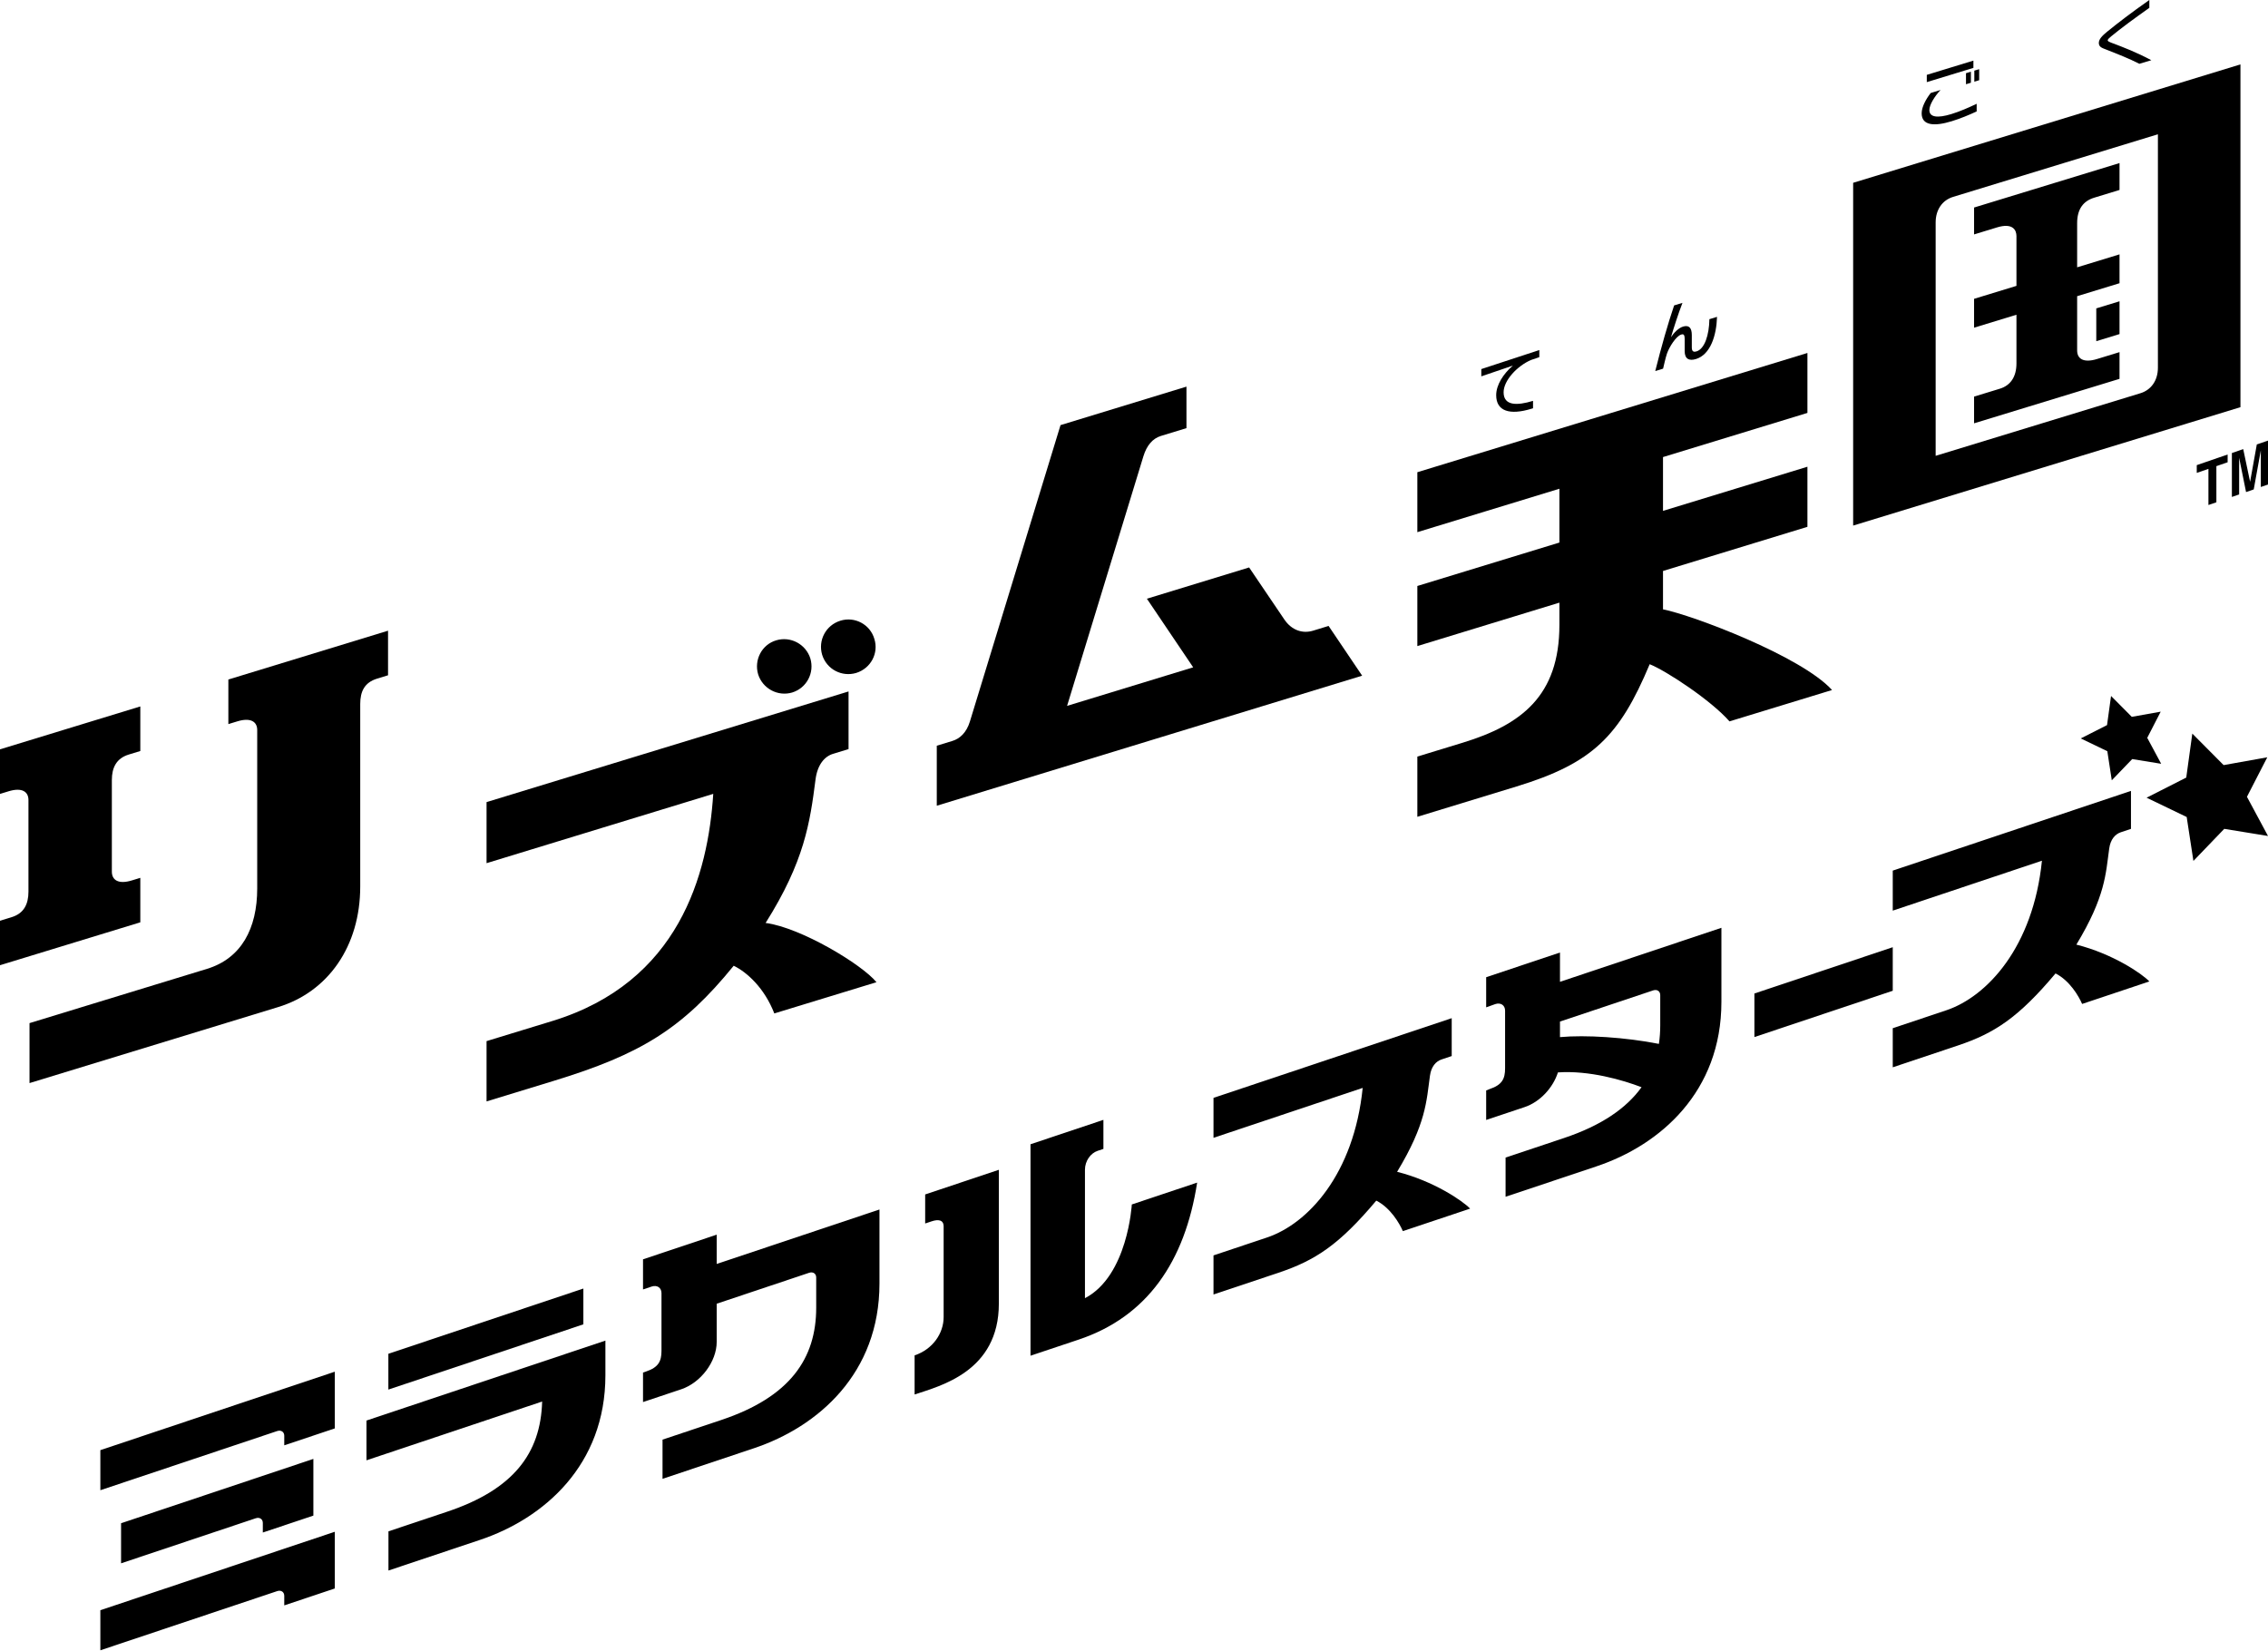
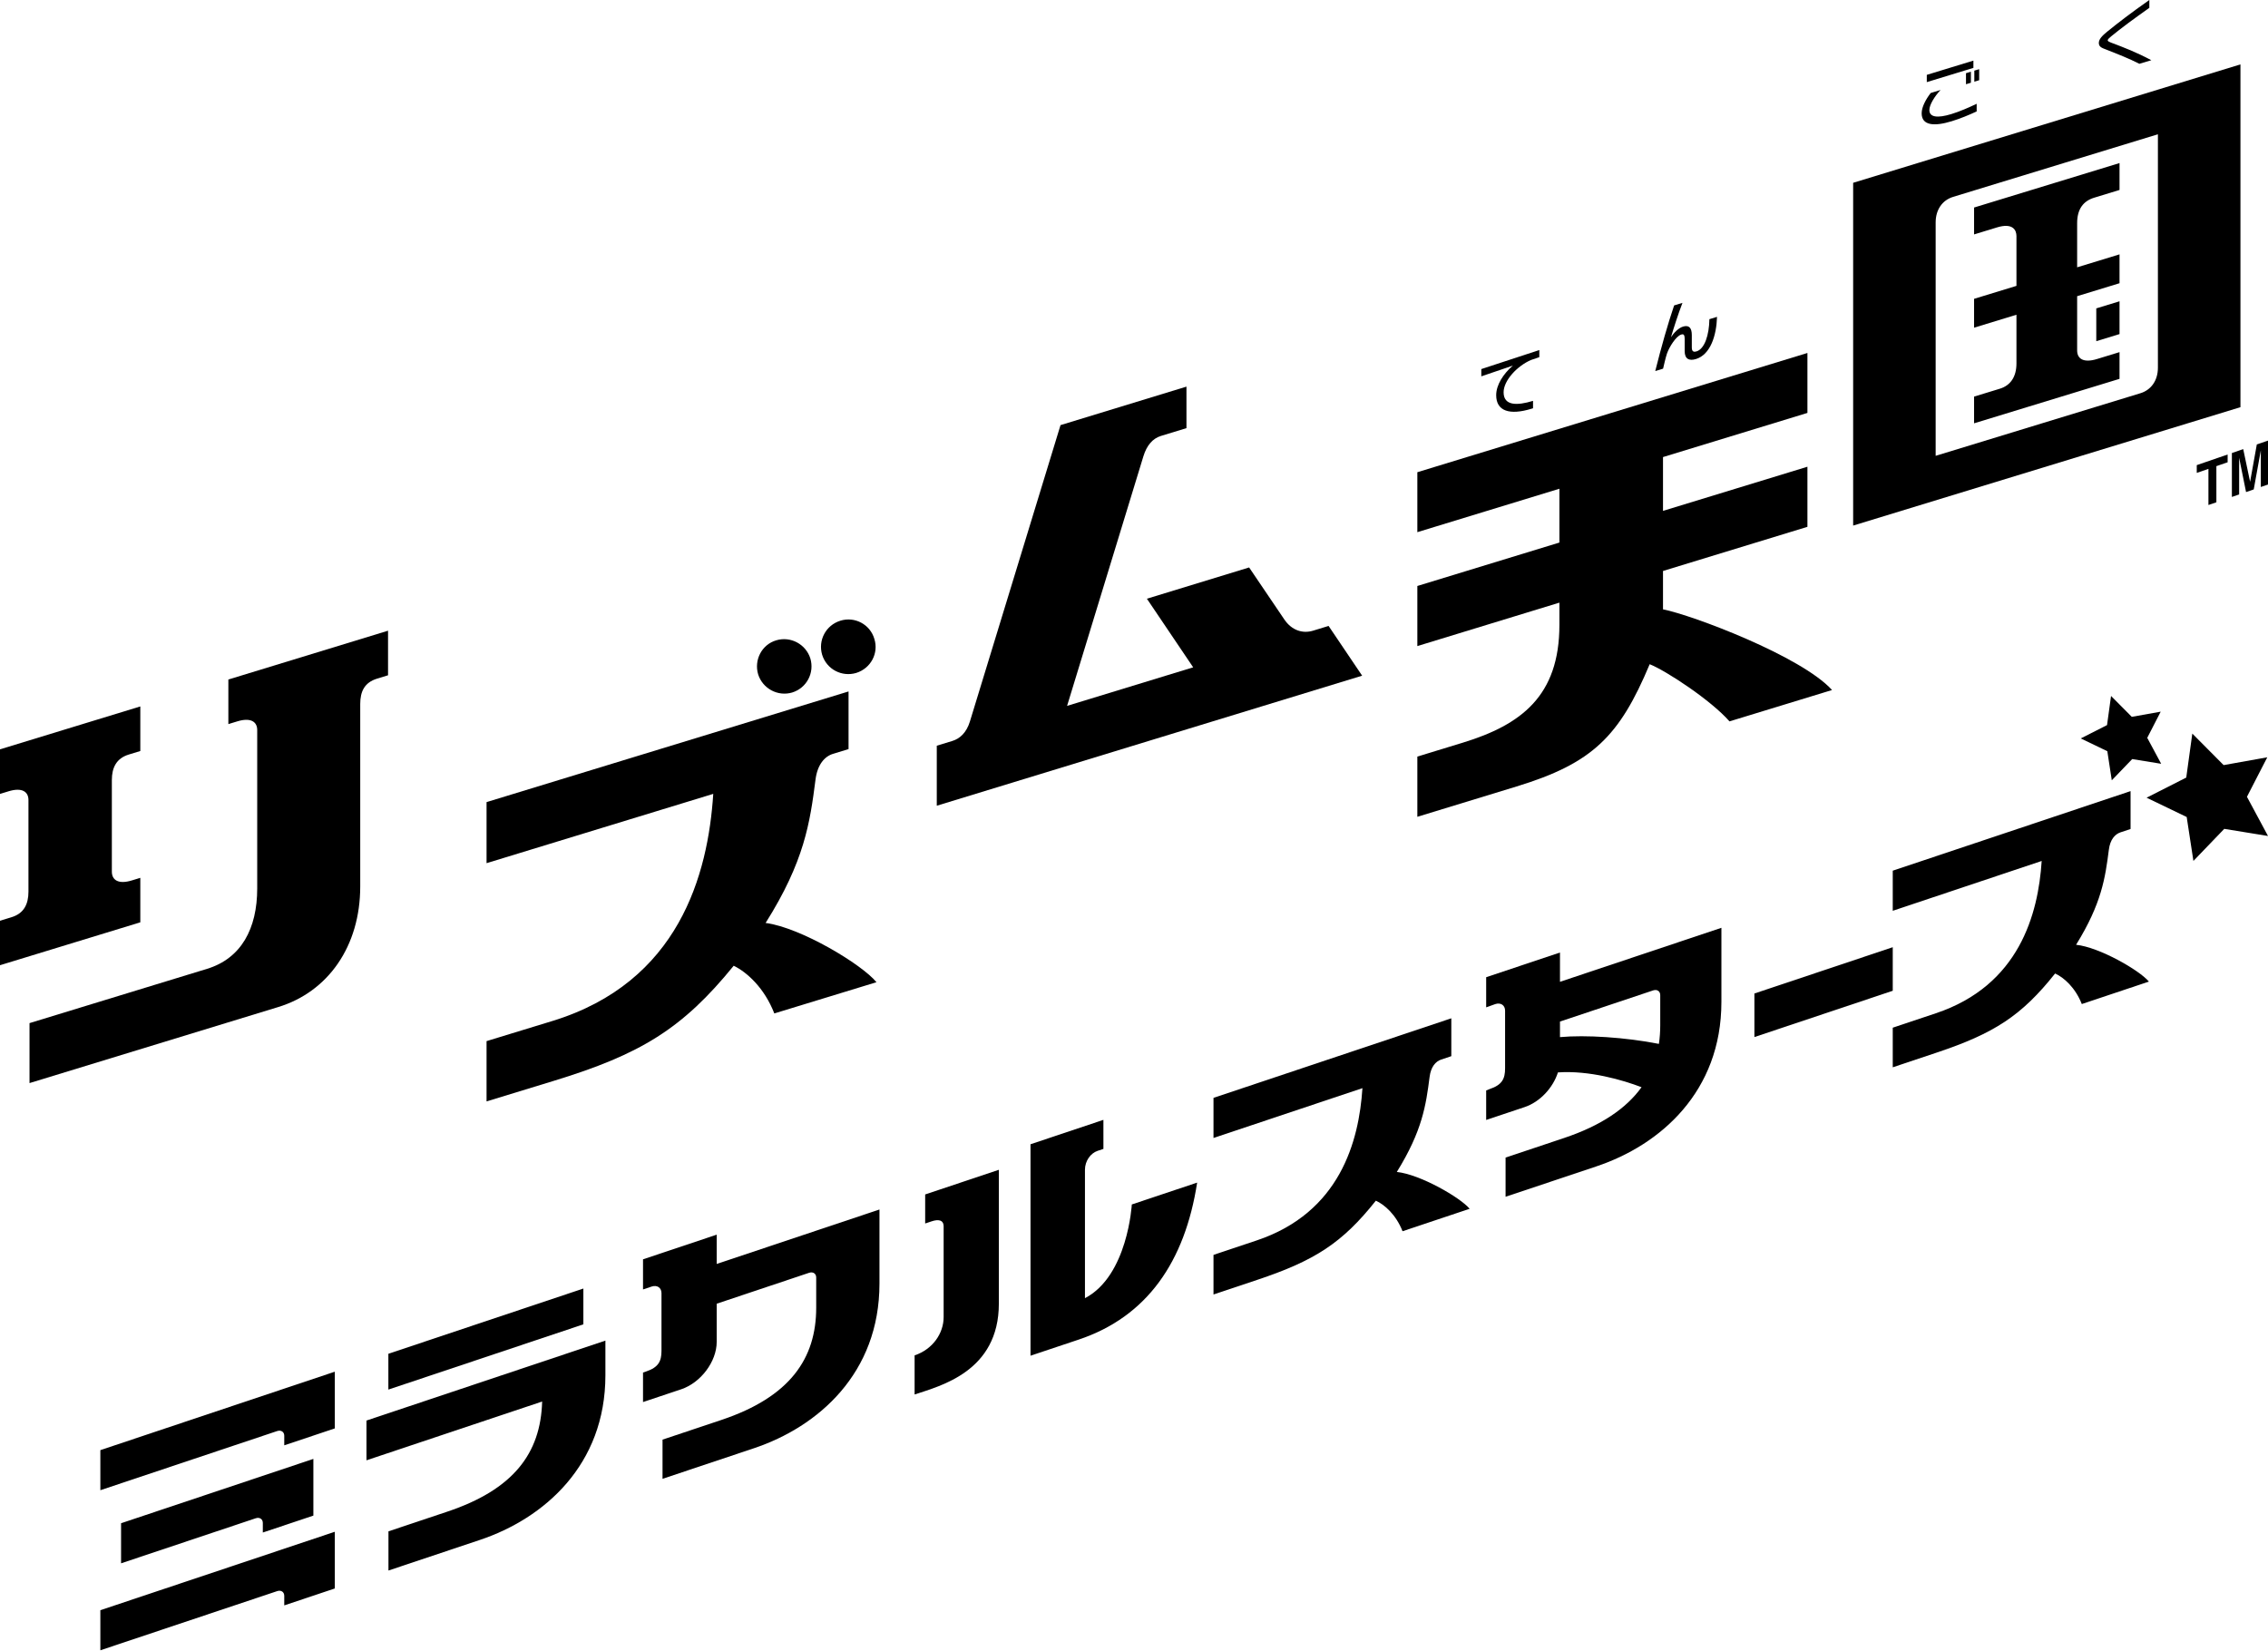
- <svg xmlns="http://www.w3.org/2000/svg" version="1.1" id="svg2" width="666.667" height="485.123" viewBox="0 0 666.667 485.123">
-   <defs id="defs6">
+ <svg xmlns="http://www.w3.org/2000/svg" version="1.1" id="svg1" width="666.667" height="485.123" viewBox="0 0 666.667 485.123">
+   <defs id="defs1">
+     <clipPath clipPathUnits="userSpaceOnUse" id="clipPath2">
+       <path d="M 0,363.842 H 500 V 0 H 0 Z" transform="translate(-473.3774,-201.1708)" id="path2" />
+     </clipPath>
+     <clipPath clipPathUnits="userSpaceOnUse" id="clipPath4">
+       <path d="M 0,363.842 H 500 V 0 H 0 Z" transform="translate(-386.7729,-144.8027)" id="path4" />
+     </clipPath>
+     <clipPath clipPathUnits="userSpaceOnUse" id="clipPath6">
+       <path d="M 0,363.842 H 500 V 0 H 0 Z" transform="translate(-343.9106,-135.1864)" id="path6" />
+     </clipPath>
+     <clipPath clipPathUnits="userSpaceOnUse" id="clipPath8">
+       <path d="M 0,363.842 H 500 V 0 H 0 Z" transform="translate(-307.9409,-105.4579)" id="path8" />
+     </clipPath>
+     <clipPath clipPathUnits="userSpaceOnUse" id="clipPath10">
+       <path d="M 0,363.842 H 500 V 0 H 0 Z" transform="translate(-249.5176,-98.291)" id="path10" />
+     </clipPath>
+     <clipPath clipPathUnits="userSpaceOnUse" id="clipPath12">
+       <path d="M 0,363.842 H 500 V 0 H 0 Z" transform="translate(-158.0024,-85.1757)" id="path12" />
+     </clipPath>
+     <clipPath clipPathUnits="userSpaceOnUse" id="clipPath14">
+       <path d="M 0,363.842 H 500 V 0 H 0 Z" transform="translate(-133.4663,-60.6288)" id="path14" />
+     </clipPath>
    <clipPath clipPathUnits="userSpaceOnUse" id="clipPath16">
-       <path d="M 0,363.842 H 500 V 0 H 0 Z" id="path14" />
+       <path d="M 0,363.842 H 500 V 0 H 0 Z" transform="translate(-26.6909,-28.0087)" id="path16" />
+     </clipPath>
+     <clipPath clipPathUnits="userSpaceOnUse" id="clipPath18">
+       <path d="M 0,363.842 H 500 V 0 H 0 Z" transform="translate(-475.73,-334.2382)" id="path18" />
+     </clipPath>
+     <clipPath clipPathUnits="userSpaceOnUse" id="clipPath20">
+       <path d="M 0,363.842 H 500 V 0 H 0 Z" transform="translate(-465.3403,-354.4687)" id="path20" />
+     </clipPath>
+     <clipPath clipPathUnits="userSpaceOnUse" id="clipPath22">
+       <path d="M 0,363.842 H 500 V 0 H 0 Z" transform="translate(-435.2563,-348.2665)" id="path22" />
+     </clipPath>
+     <clipPath clipPathUnits="userSpaceOnUse" id="clipPath24">
+       <path d="M 0,363.842 H 500 V 0 H 0 Z" transform="translate(-366.6235,-229.498)" id="path24" />
+     </clipPath>
+     <clipPath clipPathUnits="userSpaceOnUse" id="clipPath26">
+       <path d="M 0,363.842 H 500 V 0 H 0 Z" transform="translate(-376.8521,-293.4706)" id="path26" />
+     </clipPath>
+     <clipPath clipPathUnits="userSpaceOnUse" id="clipPath28">
+       <path d="M 0,363.842 H 500 V 0 H 0 Z" transform="translate(-337.5317,-284.477)" id="path28" />
+     </clipPath>
+     <clipPath clipPathUnits="userSpaceOnUse" id="clipPath30">
+       <path d="M 0,363.842 H 500 V 0 H 0 Z" transform="translate(-292.8989,-225.8412)" id="path30" />
+     </clipPath>
+     <clipPath clipPathUnits="userSpaceOnUse" id="clipPath32">
+       <path d="M 0,363.842 H 500 V 0 H 0 Z" transform="translate(-168.7847,-160.3573)" id="path32" />
+     </clipPath>
+     <clipPath clipPathUnits="userSpaceOnUse" id="clipPath34">
+       <path d="M 0,363.842 H 500 V 0 H 0 Z" transform="translate(-50.3437,-214.0263)" id="path34" />
+     </clipPath>
+     <clipPath clipPathUnits="userSpaceOnUse" id="clipPath36">
+       <path d="M 0,363.842 H 500 V 0 H 0 Z" transform="translate(-497.5327,-265.853)" id="path36" />
    </clipPath>
  </defs>
-   <g id="g8" transform="matrix(1.333333,0,0,-1.333333,0,485.1227)">
-     <g id="g10">
-       <g id="g12" clip-path="url(#clipPath16)">
-         <g id="g18" transform="translate(457.7534,155.581)">
-           <path d="m 0,0 c 6.424,10.633 6.465,15.615 7.241,21.179 0.279,2.066 1.346,3.184 2.553,3.589 l 2.244,0.751 v 8.369 L -40.479,16.315 V 7.492 L -7.59,18.497 C -9.51,-0.491 -19.645,-11.459 -28.704,-14.49 l -11.775,-3.941 v -8.619 l 14.349,4.803 c 8.094,2.708 13.361,6.164 21.54,15.893 3.151,-1.6 5.125,-5.038 5.859,-6.727 l 14.822,4.96 C 14.511,-6.434 8.035,-2.02 0,0 m 15.624,45.59 2.968,5.767 -6.373,-1.139 -4.573,4.6 -0.885,-6.422 -5.79,-2.939 5.854,-2.818 0.982,-6.414 4.505,4.682 6.385,-1.039 z m 26.623,-21.639 -9.643,1.569 -6.8,-7.07 -1.482,9.684 -8.84,4.255 8.743,4.439 1.337,9.695 6.904,-6.946 9.621,1.721 -4.482,-8.708 z" style="fill:#000000;fill-opacity:1;fill-rule:nonzero;stroke:none" id="path20" />
-         </g>
-         <g id="g22" transform="translate(386.7729,144.8027)">
-           <path d="M 0,0 V -9.603 L 30.501,0.604 v 9.601 z" style="fill:#000000;fill-opacity:1;fill-rule:nonzero;stroke:none" id="path24" />
-         </g>
-         <g id="g26" transform="translate(343.9106,135.1864)">
-           <path d="m 0,0 v 3.427 l 20.548,6.876 c 0.859,0.287 1.556,-0.18 1.556,-1.044 V 2.605 c 0,-1.407 -0.097,-2.773 -0.296,-4.097 C 14.414,-0.028 5.599,0.514 0,0 M 0,12.192 V 18.65 L -16.271,13.206 V 6.563 l 2.005,0.718 c 1.196,0.401 2.165,-0.25 2.165,-1.451 V -6.878 c 0,-2.295 -0.636,-3.648 -3.42,-4.58 l -0.75,-0.298 v -6.508 l 8.49,2.841 c 3.378,1.13 6.252,4.256 7.328,7.64 6.886,0.481 14.285,-1.67 18.433,-3.26 -3.36,-4.677 -8.897,-8.464 -17.071,-11.198 l -12.902,-4.318 v -8.639 l 20.047,6.707 c 14.092,4.716 27.535,16.47 27.535,36.255 v 16.337 z" style="fill:#000000;fill-opacity:1;fill-rule:nonzero;stroke:none" id="path28" />
-         </g>
-         <g id="g30" transform="translate(308.0054,105.4921)">
-           <path d="m 0,0 c 6.424,10.633 6.465,15.616 7.241,21.179 0.28,2.066 1.346,3.185 2.553,3.589 l 2.244,0.751 v 8.353 L -40.479,16.301 V 7.492 L -7.59,18.497 C -9.51,-0.491 -19.645,-11.459 -28.704,-14.49 l -11.775,-3.94 v -8.619 l 14.35,4.801 c 8.094,2.709 13.36,6.165 21.539,15.894 3.152,-1.6 5.125,-5.038 5.859,-6.726 l 14.822,4.959 C 14.511,-6.434 8.036,-2.02 0,0" style="fill:#000000;fill-opacity:1;fill-rule:nonzero;stroke:none" id="path32" />
-         </g>
-         <g id="g34" transform="translate(249.5176,98.291)">
-           <path d="M 0,0 C 0,0 -0.878,-15.739 -10.33,-20.662 V 7.646 c 0,1.955 1.245,3.66 2.781,4.173 l 1.289,0.431 -0.001,6.402 -16.072,-5.378 v -46.62 l 10.635,3.558 c 15.076,5.045 23.413,17.197 26.101,34.607 z m -29.313,7.643 v -29.507 c 0,-14.958 -12.886,-18.129 -18.572,-20.032 v 8.625 c 4.04,1.352 6.401,4.896 6.401,8.442 v 19.975 c 0,1.473 -1.183,1.625 -2.66,1.131 l -1.412,-0.472 v 6.403 z" style="fill:#000000;fill-opacity:1;fill-rule:nonzero;stroke:none" id="path36" />
-         </g>
-         <g id="g38" transform="translate(158.0024,85.1757)">
-           <path d="M 0,0 V 6.457 L -16.243,1.022 V -5.62 l 1.897,0.635 c 1.201,0.402 2.175,-0.246 2.175,-1.448 v -12.709 c 0,-2.295 -0.64,-3.649 -3.436,-4.585 l -0.636,-0.212 v -6.508 l 8.422,2.818 C -3.501,-26.185 0,-21.511 0,-17.191 v 8.424 l 20.373,6.818 c 0.864,0.289 1.564,-0.178 1.564,-1.041 v -6.654 c 0,-11.193 -5.762,-19.683 -20.911,-24.752 l -12.968,-4.338 v -8.641 l 20.149,6.742 c 14.165,4.739 27.677,16.517 27.677,36.302 v 16.337 z" style="fill:#000000;fill-opacity:1;fill-rule:nonzero;stroke:none" id="path40" />
-         </g>
-         <g id="g42" transform="translate(133.4663,60.6288)">
-           <path d="M 0,0 V 7.646 L -52.674,-9.978 v -8.766 l 38.727,12.958 c -0.315,-11.494 -6.42,-19.43 -20.911,-24.279 l -12.969,-4.339 v -8.64 l 20.15,6.742 C -13.513,-31.562 0,-19.786 0,0 M -4.858,11.233 -47.847,-3.15 v 7.892 l 42.989,14.384 z" style="fill:#000000;fill-opacity:1;fill-rule:nonzero;stroke:none" id="path44" />
-         </g>
-         <g id="g46" transform="translate(26.6909,28.0087)">
-           <path d="M 0,0 V -8.835 L 29.686,1.098 C 30.55,1.387 31.25,0.921 31.25,0.057 v -2.103 l 11.145,3.729 v 12.503 z m -4.567,-19.174 v -8.835 l 38.978,13.042 c 0.864,0.289 1.565,-0.177 1.565,-1.041 v -2.102 l 11.144,3.728 V -1.88 Z M 47.12,33.412 V 20.909 L 35.976,17.181 v 2.102 c 0,0.864 -0.701,1.33 -1.565,1.041 L -4.567,7.282 v 8.835 z" style="fill:#000000;fill-opacity:1;fill-rule:nonzero;stroke:none" id="path48" />
-         </g>
-         <g id="g50" transform="translate(475.73,334.2382)">
-           <path d="m 0,0 -45.126,-13.796 c -2.427,-0.734 -3.873,-2.861 -3.872,-5.644 v -51.454 l 45.125,13.796 C -1.628,-56.425 0,-54.434 0,-51.454 Z m 18.196,15.405 v -75.573 l -85.383,-26.104 v 75.573 z m -26.659,-63.437 -4.985,-1.525 c -2.912,-0.89 -4.358,0.022 -4.358,1.905 v 11.956 l 9.343,2.857 v 6.363 l -9.343,-2.856 v 9.739 c 0,3.091 1.353,4.874 3.744,5.605 l 5.599,1.712 v 5.928 l -32.064,-9.802 v -5.929 l 5.048,1.543 c 3.528,1.079 4.294,-0.636 4.294,-1.91 v -10.976 l -9.342,-2.857 v -6.363 l 9.342,2.856 v -10.719 c 0,-3.05 -1.37,-4.893 -3.681,-5.599 l -5.661,-1.731 v -5.89 l 32.064,9.804 z m -5.124,2.414 v 7.231 l 5.124,1.566 v -7.23 z" style="fill:#000000;fill-opacity:1;fill-rule:nonzero;stroke:none" id="path52" />
-         </g>
-         <g id="g54" transform="translate(465.3403,354.4687)">
-           <path d="m 0,0 c -0.33,0.139 -0.676,0.273 -0.676,0.498 0,0.192 0.3,0.492 0.755,0.855 2.2,1.81 5.058,3.917 8.419,6.291 v 1.73 C 4.446,6.533 1.604,4.334 -0.722,2.454 -1.932,1.476 -2.638,0.715 -2.638,-0.102 c 0,-0.961 0.877,-1.141 1.727,-1.491 2.451,-0.964 4.996,-1.964 7.212,-3.097 l 2.637,0.791 C 5.687,-2.171 3.031,-1.14 0,0" style="fill:#000000;fill-opacity:1;fill-rule:nonzero;stroke:none" id="path56" />
-         </g>
-         <g id="g58" transform="translate(435.2563,348.2665)">
-           <path d="m 0,0 v -2.436 l 1.069,0.328 v 2.435 z m -9.911,-8.685 c 0,1.154 1.131,2.989 2.467,4.422 l -2.17,-0.663 c -1.051,-1.363 -1.995,-3.061 -1.995,-4.487 0,-2.691 2.75,-2.923 6.615,-1.741 1.916,0.586 3.802,1.37 5.513,2.165 v 1.682 c -1.822,-0.86 -3.612,-1.664 -5.592,-2.27 -3.017,-0.922 -4.838,-0.726 -4.838,0.892 M -0.202,2.212 -10.477,-0.929 V -2.531 L -0.202,0.61 Z m -1.635,-5.209 v 2.435 l 1.084,0.332 v -2.436 z" style="fill:#000000;fill-opacity:1;fill-rule:nonzero;stroke:none" id="path60" />
-         </g>
-         <g id="g62" transform="translate(366.6235,229.498)">
-           <path d="m 0,0 v 8.46 l 31.839,9.734 V 31.443 L 0,21.709 v 11.864 l 31.839,9.734 V 56.524 L -54.158,30.232 V 17.015 l 31.319,9.575 V 14.727 L -54.158,5.151 V -8.098 l 31.319,9.576 v -4.9 c 0,-15.689 -8.449,-22.037 -21.282,-25.97 l -10.037,-3.068 v -13.278 l 21.859,6.682 c 16.79,5.125 22.709,11.077 29.363,26.959 3.652,-1.451 13.571,-7.99 17.593,-12.602 l 22.609,6.912 C 30.501,-10.323 6.448,-1.263 0,0" style="fill:#000000;fill-opacity:1;fill-rule:nonzero;stroke:none" id="path64" />
-         </g>
-         <g id="g66" transform="translate(376.8521,293.4702)">
-           <path d="m 0,0 c -0.062,-3.51 -1.051,-6.553 -2.842,-7.1 -0.55,-0.169 -1.036,-0.108 -1.036,0.853 v 2.739 c 0,1.586 -0.614,2.279 -1.934,1.875 -0.99,-0.303 -2.01,-1.351 -2.656,-2.333 0.63,2.131 1.589,5.115 2.531,7.565 L -7.774,3.038 c -1.4,-4.112 -2.83,-9.163 -4.164,-14.473 l 1.728,0.529 c 0.205,0.88 0.535,2.342 0.848,3.302 0.504,1.468 2.01,3.867 3.143,4.213 0.501,0.154 0.768,0.042 0.768,-1.015 v -2.627 c 0,-1.762 1.005,-2.207 2.483,-1.755 3.203,0.979 4.524,5.179 4.649,9.302 z" style="fill:#000000;fill-opacity:1;fill-rule:nonzero;stroke:none" id="path68" />
-         </g>
-         <g id="g70" transform="translate(337.5317,284.477)">
-           <path d="m 0,0 1.824,0.622 v 1.569 l -12.789,-4.198 v -1.601 l 6.959,2.367 c -2.103,-1.812 -3.677,-4.248 -3.677,-6.522 0,-3.509 2.94,-4.468 7.762,-2.994 l 0.36,0.11 v 1.634 c -3.55,-1.086 -6.487,-1.102 -6.487,1.894 0,2.61 3.017,5.824 6.048,7.119" style="fill:#000000;fill-opacity:1;fill-rule:nonzero;stroke:none" id="path72" />
-         </g>
-         <g id="g74" transform="translate(292.8989,225.8412)">
-           <path d="m 0,0 -3.399,-1.04 c -2.225,-0.686 -4.674,-0.024 -6.363,2.473 l -7.756,11.459 -22.538,-6.891 10.204,-15.128 -27.799,-8.498 16.825,55.03 c 0.735,2.405 2.043,3.912 3.835,4.474 l 5.656,1.729 v 9.153 l -27.762,-8.487 -19.977,-65.343 c -0.774,-2.53 -2.27,-3.801 -3.863,-4.288 l -3.441,-1.052 V -39.64 l 93.776,28.671 z" style="fill:#000000;fill-opacity:1;fill-rule:nonzero;stroke:none" id="path76" />
-         </g>
-         <g id="g78" transform="translate(168.7847,160.3573)">
-           <path d="m 0,0 c 8.57,13.589 9.784,22.14 10.996,31.558 0.423,3.408 2.045,5.169 3.879,5.73 l 3.41,1.042 V 51.038 L -61.519,26.641 V 13.178 l 49.978,15.28 c -1.151,-17.761 -7.525,-41.531 -35.503,-50.085 l -14.475,-4.426 v -13.293 l 14.795,4.526 c 19.151,5.853 28.396,11.478 39.691,25.384 2.915,-1.416 6.768,-4.884 8.952,-10.514 l 22.523,6.886 C 21.272,-9.171 7.807,-1.03 0,0 m 5.861,50.807 c 3.218,1 4.942,4.349 4.004,7.506 -1,3.155 -4.35,4.942 -7.506,4.003 -3.218,-0.938 -4.942,-4.349 -4.005,-7.505 1,-3.157 4.351,-4.943 7.507,-4.004 m 6.603,8.318 c -0.938,3.155 0.786,6.505 4.004,7.505 3.156,1 6.568,-0.786 7.506,-4.004 1.001,-3.156 -0.786,-6.505 -4.004,-7.506 -3.156,-0.938 -6.506,0.786 -7.506,4.005" style="fill:#000000;fill-opacity:1;fill-rule:nonzero;stroke:none" id="path80" />
-         </g>
-         <g id="g82" transform="translate(50.3437,214.0263)">
-           <path d="m 0,0 v -9.828 l 1.964,0.6 c 2.957,0.904 4.398,-0.066 4.398,-1.913 V -46.05 c 0,-8.886 -3.521,-15.422 -11.043,-17.732 l -39.154,-11.971 v -13.222 l 54.753,16.741 c 11.085,3.349 18.154,13.448 18.154,26.611 v 40.222 c 0,2.78 0.947,4.751 3.723,5.599 l 2.409,0.737 v 9.828 z m -19.411,-53.532 -30.933,-9.456 v 9.807 l 2.546,0.779 c 2.739,0.838 3.727,2.894 3.727,5.635 v 20.204 c 0,1.845 -1.433,2.823 -4.394,1.917 l -1.879,-0.574 v 9.828 l 30.933,9.457 v -9.828 l -2.54,-0.776 c -2.747,-0.84 -3.733,-2.902 -3.733,-5.617 V -42.36 c 0,-1.858 1.447,-2.838 4.4,-1.936 l 1.873,0.572 z" style="fill:#000000;fill-opacity:1;fill-rule:nonzero;stroke:none" id="path84" />
-         </g>
-         <g id="g86" transform="translate(497.5327,265.853)">
-           <path d="m 0,0 -1.47,-8.187 -0.018,-0.006 -1.507,7.163 -2.5,-0.86 v -9.684 l 1.6,0.551 v 8.089 l 1.526,-7.565 1.692,0.582 1.563,8.627 v -8.089 l 1.582,0.544 v 9.684 z m -13.238,-4.559 6.806,2.342 v -1.712 l -2.48,-0.854 v -7.966 l -1.753,-0.603 v 7.967 l -2.573,-0.886 z" style="fill:#000000;fill-opacity:1;fill-rule:nonzero;stroke:none" id="path88" />
-         </g>
-       </g>
-     </g>
+   <g id="layer-MC0">
+     <path id="path1" d="m 0,0 2.968,5.768 -6.373,-1.14 -4.573,4.601 -0.885,-6.422 -5.79,-2.94 5.854,-2.818 0.982,-6.414 4.504,4.682 6.386,-1.039 z m 26.623,-21.639 -9.643,1.569 -6.8,-7.07 -1.482,9.684 -8.84,4.255 8.743,4.439 1.337,9.696 6.904,-6.947 9.621,1.721 L 21.981,-13 Z m -42.311,-23.986 c 5.629,9.09 6.427,14.73 7.223,20.941 0.278,2.247 1.344,3.435 2.549,3.838 l 2.239,0.749 v 8.349 L -56.104,-29.29 v -8.844 l 32.833,10.986 c -0.755,-11.69 -4.943,-27.427 -23.324,-33.577 l -9.509,-3.181 v -8.734 l 9.72,3.253 c 12.581,4.209 18.655,8.08 26.074,17.431 1.915,-0.875 4.448,-3.081 5.882,-6.738 l 14.797,4.951 c -2.083,2.497 -10.929,7.59 -16.057,8.118" style="fill:#000000;fill-opacity:1;fill-rule:nonzero;stroke:none" transform="matrix(1.333333,0,0,-1.333333,631.1699,216.8949)" clip-path="url(#clipPath2)" />
+     <path id="path3" d="M 0,0 V -9.603 L 30.501,0.604 v 9.601 z" style="fill:#000000;fill-opacity:1;fill-rule:nonzero;stroke:none" transform="matrix(1.333333,0,0,-1.333333,515.6972,292.0524)" clip-path="url(#clipPath4)" />
+     <path id="path5" d="m 0,0 v 3.427 l 20.548,6.876 c 0.859,0.287 1.556,-0.18 1.556,-1.044 V 2.605 c 0,-1.407 -0.097,-2.773 -0.296,-4.097 C 14.414,-0.028 5.599,0.514 0,0 M 0,12.192 V 18.65 L -16.271,13.206 V 6.563 l 2.005,0.718 c 1.196,0.401 2.165,-0.25 2.165,-1.451 V -6.878 c 0,-2.295 -0.636,-3.648 -3.42,-4.58 l -0.75,-0.298 v -6.508 l 8.49,2.841 c 3.378,1.13 6.252,4.256 7.328,7.64 6.886,0.481 14.285,-1.67 18.433,-3.26 -3.36,-4.677 -8.897,-8.463 -17.071,-11.198 l -12.902,-4.318 v -8.639 l 20.047,6.707 c 14.092,4.716 27.535,16.47 27.535,36.255 v 16.337 z" style="fill:#000000;fill-opacity:1;fill-rule:nonzero;stroke:none" transform="matrix(1.333333,0,0,-1.333333,458.5475,304.8741)" clip-path="url(#clipPath6)" />
+     <path id="path7" d="m 0,0 c 5.631,9.09 6.428,14.73 7.224,20.94 0.278,2.247 1.343,3.435 2.548,3.838 l 2.241,0.749 v 8.35 L -40.415,16.335 V 7.49 L -7.581,18.477 C -8.338,6.786 -12.525,-8.95 -30.906,-15.101 l -9.509,-3.181 v -8.733 l 9.72,3.253 c 12.581,4.209 18.655,8.079 26.075,17.43 1.915,-0.875 4.446,-3.081 5.882,-6.738 l 14.796,4.951 C 13.976,-5.622 5.129,-0.529 0,0" style="fill:#000000;fill-opacity:1;fill-rule:nonzero;stroke:none" transform="matrix(1.333333,0,0,-1.333333,410.5879,344.5121)" clip-path="url(#clipPath8)" />
+     <path id="path9" d="M 0,0 C 0,0 -0.878,-15.739 -10.33,-20.662 V 7.646 c 0,1.955 1.245,3.66 2.781,4.173 l 1.289,0.431 -0.001,6.402 -16.072,-5.378 v -46.62 l 10.635,3.558 c 15.076,5.045 23.413,17.197 26.101,34.607 z m -29.313,7.643 v -29.507 c 0,-14.958 -12.886,-18.129 -18.572,-20.032 v 8.625 c 4.04,1.352 6.401,4.896 6.401,8.442 v 19.975 c 0,1.473 -1.183,1.625 -2.66,1.131 l -1.412,-0.472 v 6.403 z" style="fill:#000000;fill-opacity:1;fill-rule:nonzero;stroke:none" transform="matrix(1.333333,0,0,-1.333333,332.6901,354.068)" clip-path="url(#clipPath10)" />
+     <path id="path11" d="M 0,0 V 6.457 L -16.243,1.022 V -5.62 l 1.897,0.635 c 1.201,0.402 2.175,-0.246 2.175,-1.448 v -12.709 c 0,-2.294 -0.64,-3.649 -3.436,-4.585 l -0.636,-0.212 v -6.508 l 8.422,2.818 C -3.501,-26.184 0,-21.511 0,-17.191 v 8.424 l 20.373,6.818 c 0.864,0.289 1.564,-0.178 1.564,-1.041 v -6.654 c 0,-11.193 -5.762,-19.682 -20.911,-24.752 l -12.968,-4.338 v -8.64 l 20.149,6.741 c 14.165,4.739 27.677,16.517 27.677,36.302 v 16.337 z" style="fill:#000000;fill-opacity:1;fill-rule:nonzero;stroke:none" transform="matrix(1.333333,0,0,-1.333333,210.6699,371.5551)" clip-path="url(#clipPath12)" />
+     <path id="path13" d="M 0,0 V 7.646 L -52.674,-9.978 v -8.766 l 38.727,12.958 c -0.315,-11.494 -6.42,-19.43 -20.911,-24.278 l -12.969,-4.34 v -8.64 l 20.15,6.742 C -13.513,-31.562 0,-19.785 0,0 M -4.858,11.233 -47.847,-3.15 v 7.893 l 42.989,14.384 z" style="fill:#000000;fill-opacity:1;fill-rule:nonzero;stroke:none" transform="matrix(1.333333,0,0,-1.333333,177.9551,404.2843)" clip-path="url(#clipPath14)" />
+     <path id="path15" d="M 0,0 V -8.835 L 29.686,1.098 C 30.55,1.387 31.25,0.921 31.25,0.057 v -2.103 l 11.145,3.729 v 12.503 z m -4.567,-19.174 v -8.835 l 38.978,13.042 c 0.864,0.289 1.565,-0.177 1.565,-1.041 v -2.102 l 11.144,3.728 V -1.88 Z M 47.12,33.412 V 20.909 L 35.976,17.181 v 2.103 c 0,0.863 -0.701,1.329 -1.565,1.04 L -4.567,7.282 v 8.836 z" style="fill:#000000;fill-opacity:1;fill-rule:nonzero;stroke:none" transform="matrix(1.333333,0,0,-1.333333,35.58787,447.7777)" clip-path="url(#clipPath16)" />
+     <path id="path17" d="m 0,0 -45.126,-13.796 c -2.427,-0.734 -3.873,-2.861 -3.872,-5.644 v -51.454 l 45.125,13.796 C -1.628,-56.425 0,-54.434 0,-51.454 Z m 18.196,15.405 v -75.573 l -85.383,-26.104 v 75.573 z m -26.659,-63.437 -4.985,-1.525 c -2.912,-0.89 -4.358,0.022 -4.358,1.905 v 11.956 l 9.343,2.857 v 6.363 l -9.343,-2.856 v 9.739 c 0,3.091 1.353,4.874 3.744,5.605 l 5.599,1.712 v 5.928 l -32.064,-9.802 v -5.929 l 5.048,1.543 c 3.528,1.079 4.294,-0.636 4.294,-1.91 v -10.976 l -9.342,-2.857 v -6.363 l 9.342,2.856 v -10.719 c 0,-3.05 -1.37,-4.893 -3.681,-5.599 l -5.661,-1.731 v -5.89 l 32.064,9.804 z m -5.124,2.414 v 7.231 l 5.124,1.566 v -7.23 z" style="fill:#000000;fill-opacity:1;fill-rule:nonzero;stroke:none" transform="matrix(1.333333,0,0,-1.333333,634.3067,39.47173)" clip-path="url(#clipPath18)" />
+     <path id="path19" d="m 0,0 c -0.33,0.139 -0.676,0.273 -0.676,0.498 0,0.192 0.3,0.492 0.755,0.856 2.2,1.809 5.058,3.916 8.419,6.29 v 1.73 C 4.446,6.533 1.604,4.334 -0.722,2.454 -1.932,1.476 -2.638,0.715 -2.638,-0.102 c 0,-0.961 0.877,-1.141 1.727,-1.491 2.451,-0.964 4.996,-1.964 7.212,-3.097 l 2.637,0.791 C 5.687,-2.17 3.031,-1.14 0,0" style="fill:#000000;fill-opacity:1;fill-rule:nonzero;stroke:none" transform="matrix(1.333333,0,0,-1.333333,620.4537,12.49773)" clip-path="url(#clipPath20)" />
+     <path id="path21" d="m 0,0 v -2.436 l 1.069,0.328 v 2.435 z m -9.911,-8.685 c 0,1.154 1.131,2.989 2.467,4.422 l -2.17,-0.663 c -1.051,-1.363 -1.995,-3.061 -1.995,-4.487 0,-2.691 2.75,-2.923 6.615,-1.741 1.916,0.586 3.802,1.37 5.513,2.165 v 1.682 c -1.822,-0.86 -3.612,-1.664 -5.592,-2.27 -3.017,-0.922 -4.838,-0.726 -4.838,0.892 M -0.202,2.212 -10.477,-0.929 V -2.53 l 10.275,3.14 z m -1.635,-5.209 v 2.435 l 1.084,0.332 v -2.435 z" style="fill:#000000;fill-opacity:1;fill-rule:nonzero;stroke:none" transform="matrix(1.333333,0,0,-1.333333,580.3417,20.76733)" clip-path="url(#clipPath22)" />
+     <path id="path23" d="m 0,0 v 8.46 l 31.839,9.734 V 31.443 L 0,21.709 v 11.864 l 31.839,9.734 V 56.524 L -54.158,30.232 V 17.015 l 31.319,9.576 V 14.727 L -54.158,5.151 V -8.098 l 31.319,9.576 v -4.9 c 0,-15.689 -8.449,-22.036 -21.282,-25.969 l -10.037,-3.069 v -13.278 l 21.859,6.682 c 16.79,5.125 22.709,11.077 29.363,26.959 3.652,-1.451 13.571,-7.99 17.593,-12.602 l 22.609,6.912 C 30.501,-10.323 6.448,-1.263 0,0" style="fill:#000000;fill-opacity:1;fill-rule:nonzero;stroke:none" transform="matrix(1.333333,0,0,-1.333333,488.8313,179.1253)" clip-path="url(#clipPath24)" />
+     <path id="path25" d="m 0,0 c -0.062,-3.511 -1.051,-6.553 -2.842,-7.101 -0.55,-0.168 -1.036,-0.108 -1.036,0.853 v 2.74 c 0,1.585 -0.614,2.279 -1.934,1.875 -0.99,-0.303 -2.011,-1.352 -2.656,-2.333 0.63,2.13 1.589,5.115 2.531,7.565 L -7.774,3.037 c -1.4,-4.112 -2.83,-9.162 -4.164,-14.473 l 1.728,0.529 c 0.205,0.88 0.535,2.342 0.848,3.303 0.504,1.467 2.009,3.866 3.143,4.213 0.501,0.153 0.768,0.042 0.768,-1.015 v -2.627 c 0,-1.762 1.005,-2.207 2.483,-1.756 3.203,0.98 4.524,5.18 4.649,9.303 z" style="fill:#000000;fill-opacity:1;fill-rule:nonzero;stroke:none" transform="matrix(1.333333,0,0,-1.333333,502.4695,93.82853)" clip-path="url(#clipPath26)" />
+     <path id="path27" d="m 0,0 1.824,0.622 v 1.569 l -12.789,-4.198 v -1.601 l 6.958,2.367 c -2.102,-1.812 -3.676,-4.248 -3.676,-6.522 0,-3.509 2.94,-4.468 7.762,-2.994 l 0.36,0.111 v 1.633 c -3.55,-1.086 -6.487,-1.102 -6.487,1.894 0,2.61 3.017,5.824 6.048,7.119" style="fill:#000000;fill-opacity:1;fill-rule:nonzero;stroke:none" transform="matrix(1.333333,0,0,-1.333333,450.0423,105.82)" clip-path="url(#clipPath28)" />
+     <path id="path29" d="m 0,0 -3.399,-1.04 c -2.225,-0.686 -4.674,-0.024 -6.363,2.473 l -7.756,11.459 -22.538,-6.891 10.204,-15.128 -27.799,-8.498 16.825,55.03 c 0.735,2.405 2.043,3.912 3.835,4.474 l 5.656,1.729 v 9.153 l -27.762,-8.487 -19.977,-65.343 c -0.774,-2.53 -2.27,-3.801 -3.863,-4.287 l -3.441,-1.053 V -39.64 l 93.776,28.671 z" style="fill:#000000;fill-opacity:1;fill-rule:nonzero;stroke:none" transform="matrix(1.333333,0,0,-1.333333,390.5319,184.0011)" clip-path="url(#clipPath30)" />
+     <path id="path31" d="m 0,0 c 8.57,13.589 9.784,22.14 10.996,31.558 0.423,3.408 2.045,5.169 3.879,5.73 l 3.41,1.042 V 51.038 L -61.519,26.641 V 13.178 l 49.978,15.28 c -1.151,-17.761 -7.525,-41.531 -35.503,-50.085 l -14.475,-4.426 v -13.292 l 14.795,4.525 c 19.151,5.853 28.396,11.478 39.691,25.384 2.915,-1.416 6.768,-4.884 8.952,-10.514 l 22.523,6.886 C 21.272,-9.171 7.807,-1.03 0,0 m 5.861,50.807 c 3.218,1 4.942,4.349 4.004,7.506 -1,3.155 -4.35,4.942 -7.506,4.003 -3.218,-0.938 -4.942,-4.349 -4.005,-7.505 1,-3.157 4.351,-4.943 7.507,-4.004 m 6.603,8.318 c -0.938,3.155 0.786,6.505 4.004,7.505 3.156,1 6.568,-0.786 7.506,-4.004 1.001,-3.156 -0.786,-6.505 -4.004,-7.506 -3.156,-0.938 -6.506,0.786 -7.506,4.005" style="fill:#000000;fill-opacity:1;fill-rule:nonzero;stroke:none" transform="matrix(1.333333,0,0,-1.333333,225.0463,271.3129)" clip-path="url(#clipPath32)" />
+     <path id="path33" d="m 0,0 v -9.828 l 1.964,0.6 c 2.957,0.905 4.398,-0.066 4.398,-1.913 v -34.908 c 0,-8.887 -3.521,-15.423 -11.043,-17.733 l -39.154,-11.971 v -13.222 l 54.753,16.741 c 11.085,3.349 18.154,13.448 18.154,26.611 v 40.222 c 0,2.78 0.947,4.751 3.723,5.599 l 2.409,0.737 v 9.828 z m -19.411,-53.531 -30.933,-9.457 v 9.807 l 2.546,0.779 c 2.739,0.838 3.727,2.894 3.727,5.635 v 20.204 c 0,1.845 -1.433,2.823 -4.394,1.917 l -1.879,-0.574 v 9.828 l 30.933,9.457 v -9.828 l -2.54,-0.776 c -2.747,-0.84 -3.733,-2.902 -3.733,-5.617 V -42.36 c 0,-1.858 1.447,-2.838 4.4,-1.936 l 1.873,0.572 z" style="fill:#000000;fill-opacity:1;fill-rule:nonzero;stroke:none" transform="matrix(1.333333,0,0,-1.333333,67.12493,199.7543)" clip-path="url(#clipPath34)" />
+     <path id="path35" d="m 0,0 -1.47,-8.187 -0.018,-0.006 -1.507,7.163 -2.5,-0.86 v -9.684 l 1.6,0.551 v 8.089 l 1.526,-7.565 1.692,0.582 1.563,8.627 v -8.089 l 1.582,0.544 v 9.684 z m -13.238,-4.559 6.806,2.342 v -1.712 l -2.48,-0.854 v -7.966 l -1.753,-0.603 v 7.967 l -2.573,-0.886 z" style="fill:#000000;fill-opacity:1;fill-rule:nonzero;stroke:none" transform="matrix(1.333333,0,0,-1.333333,663.3769,130.652)" clip-path="url(#clipPath36)" />
  </g>
</svg>
